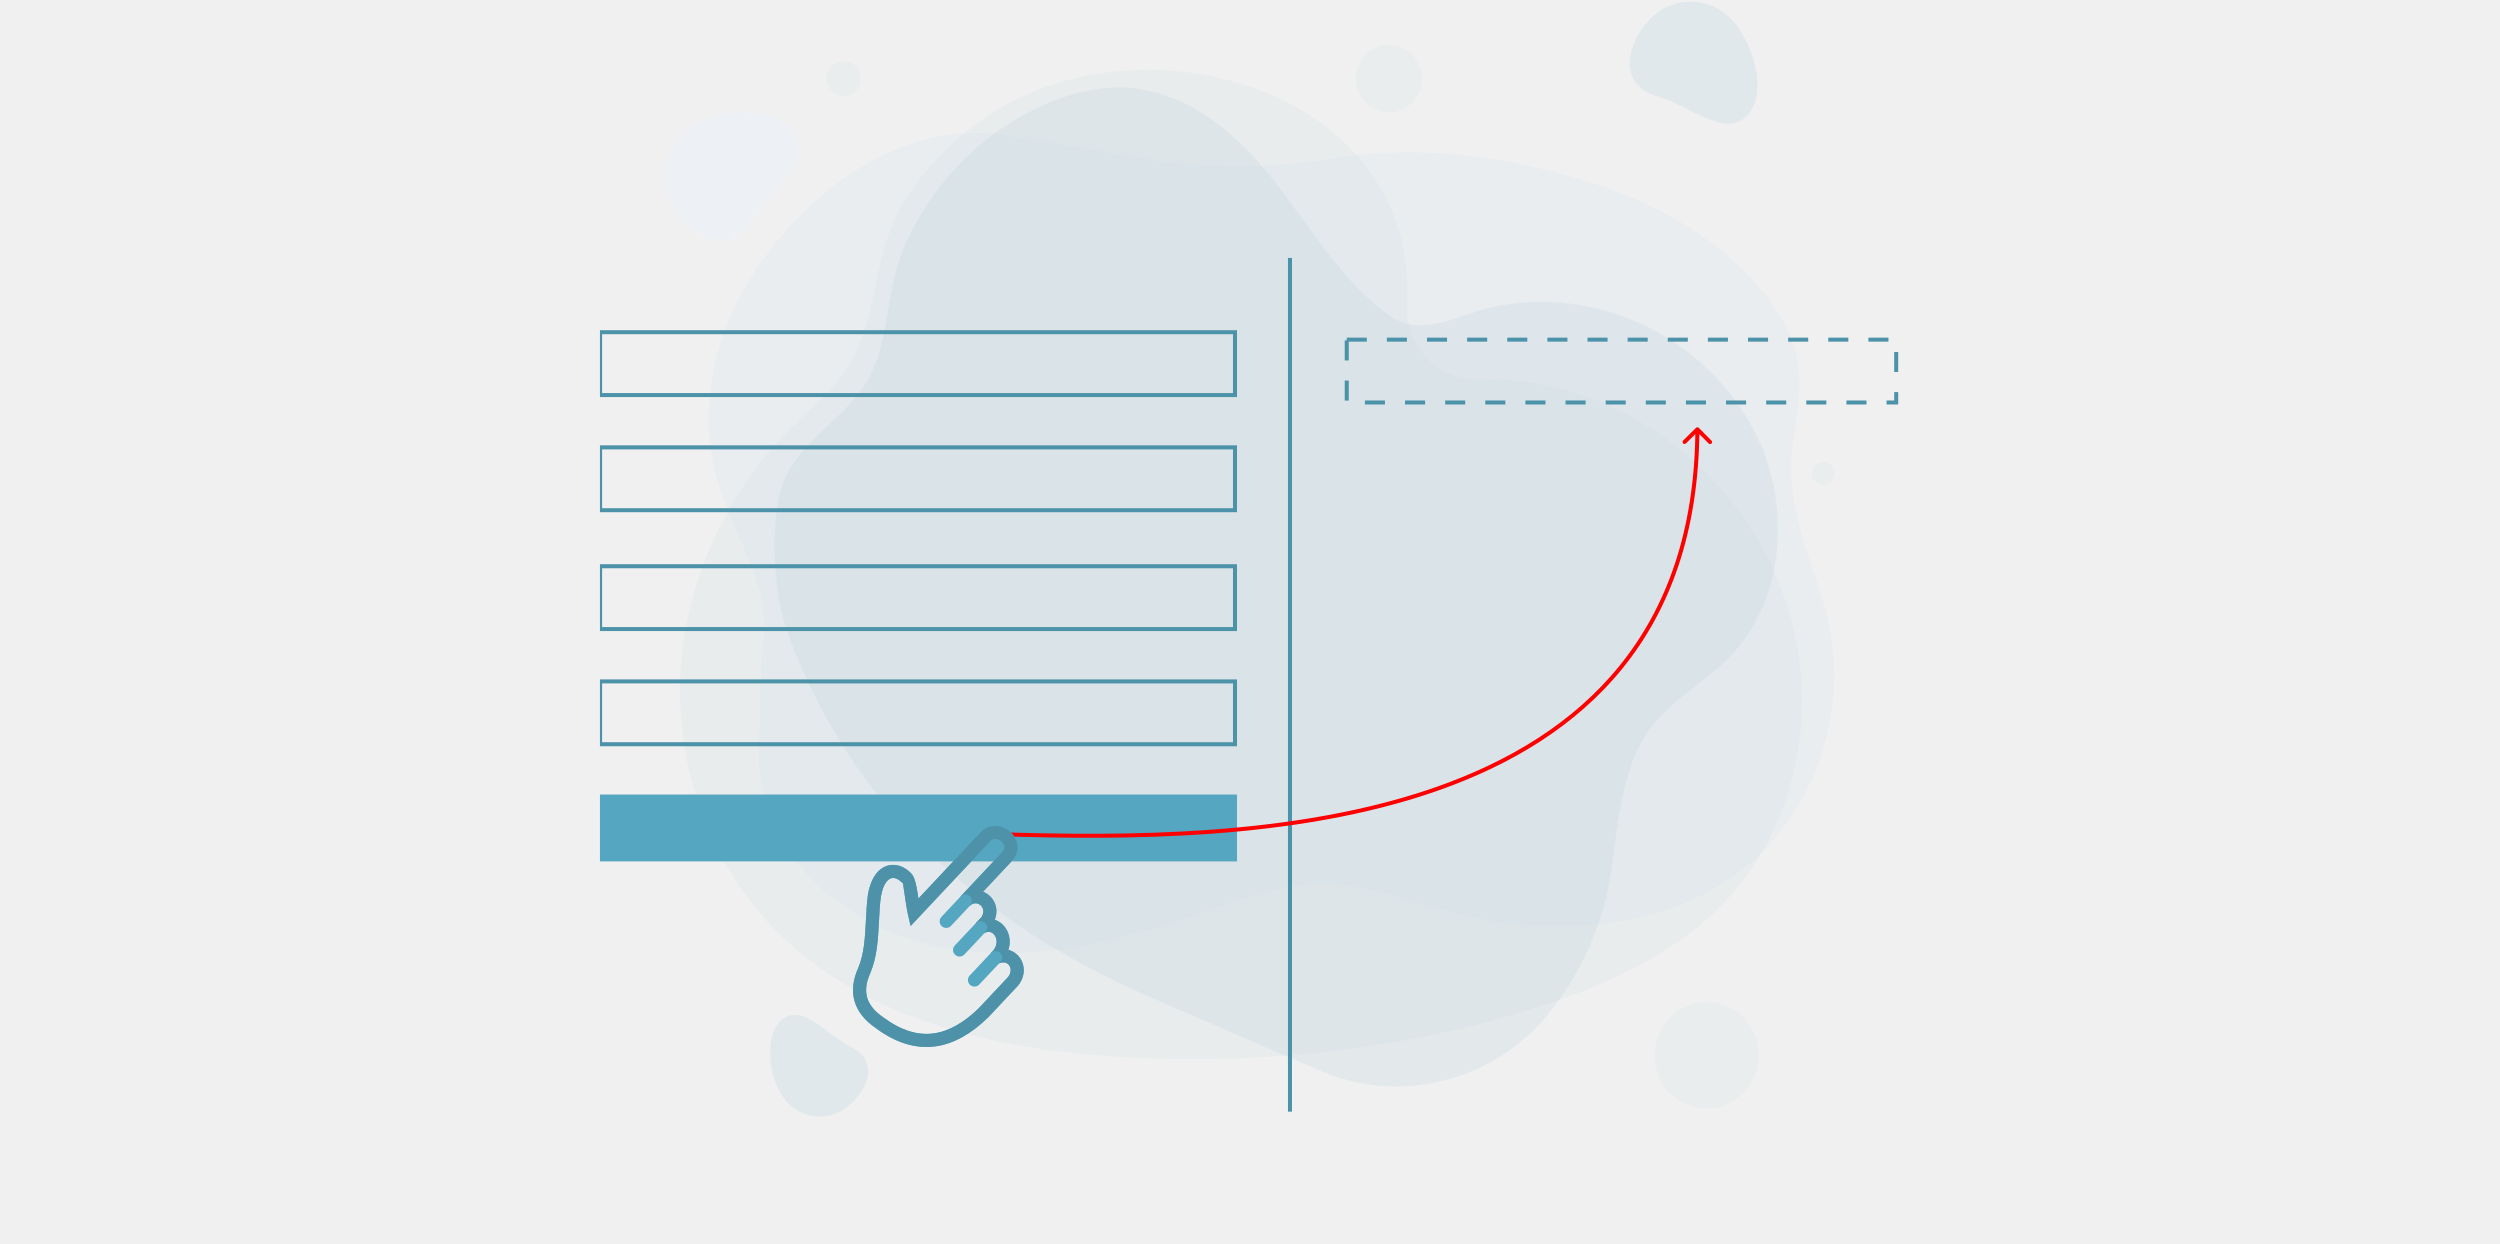
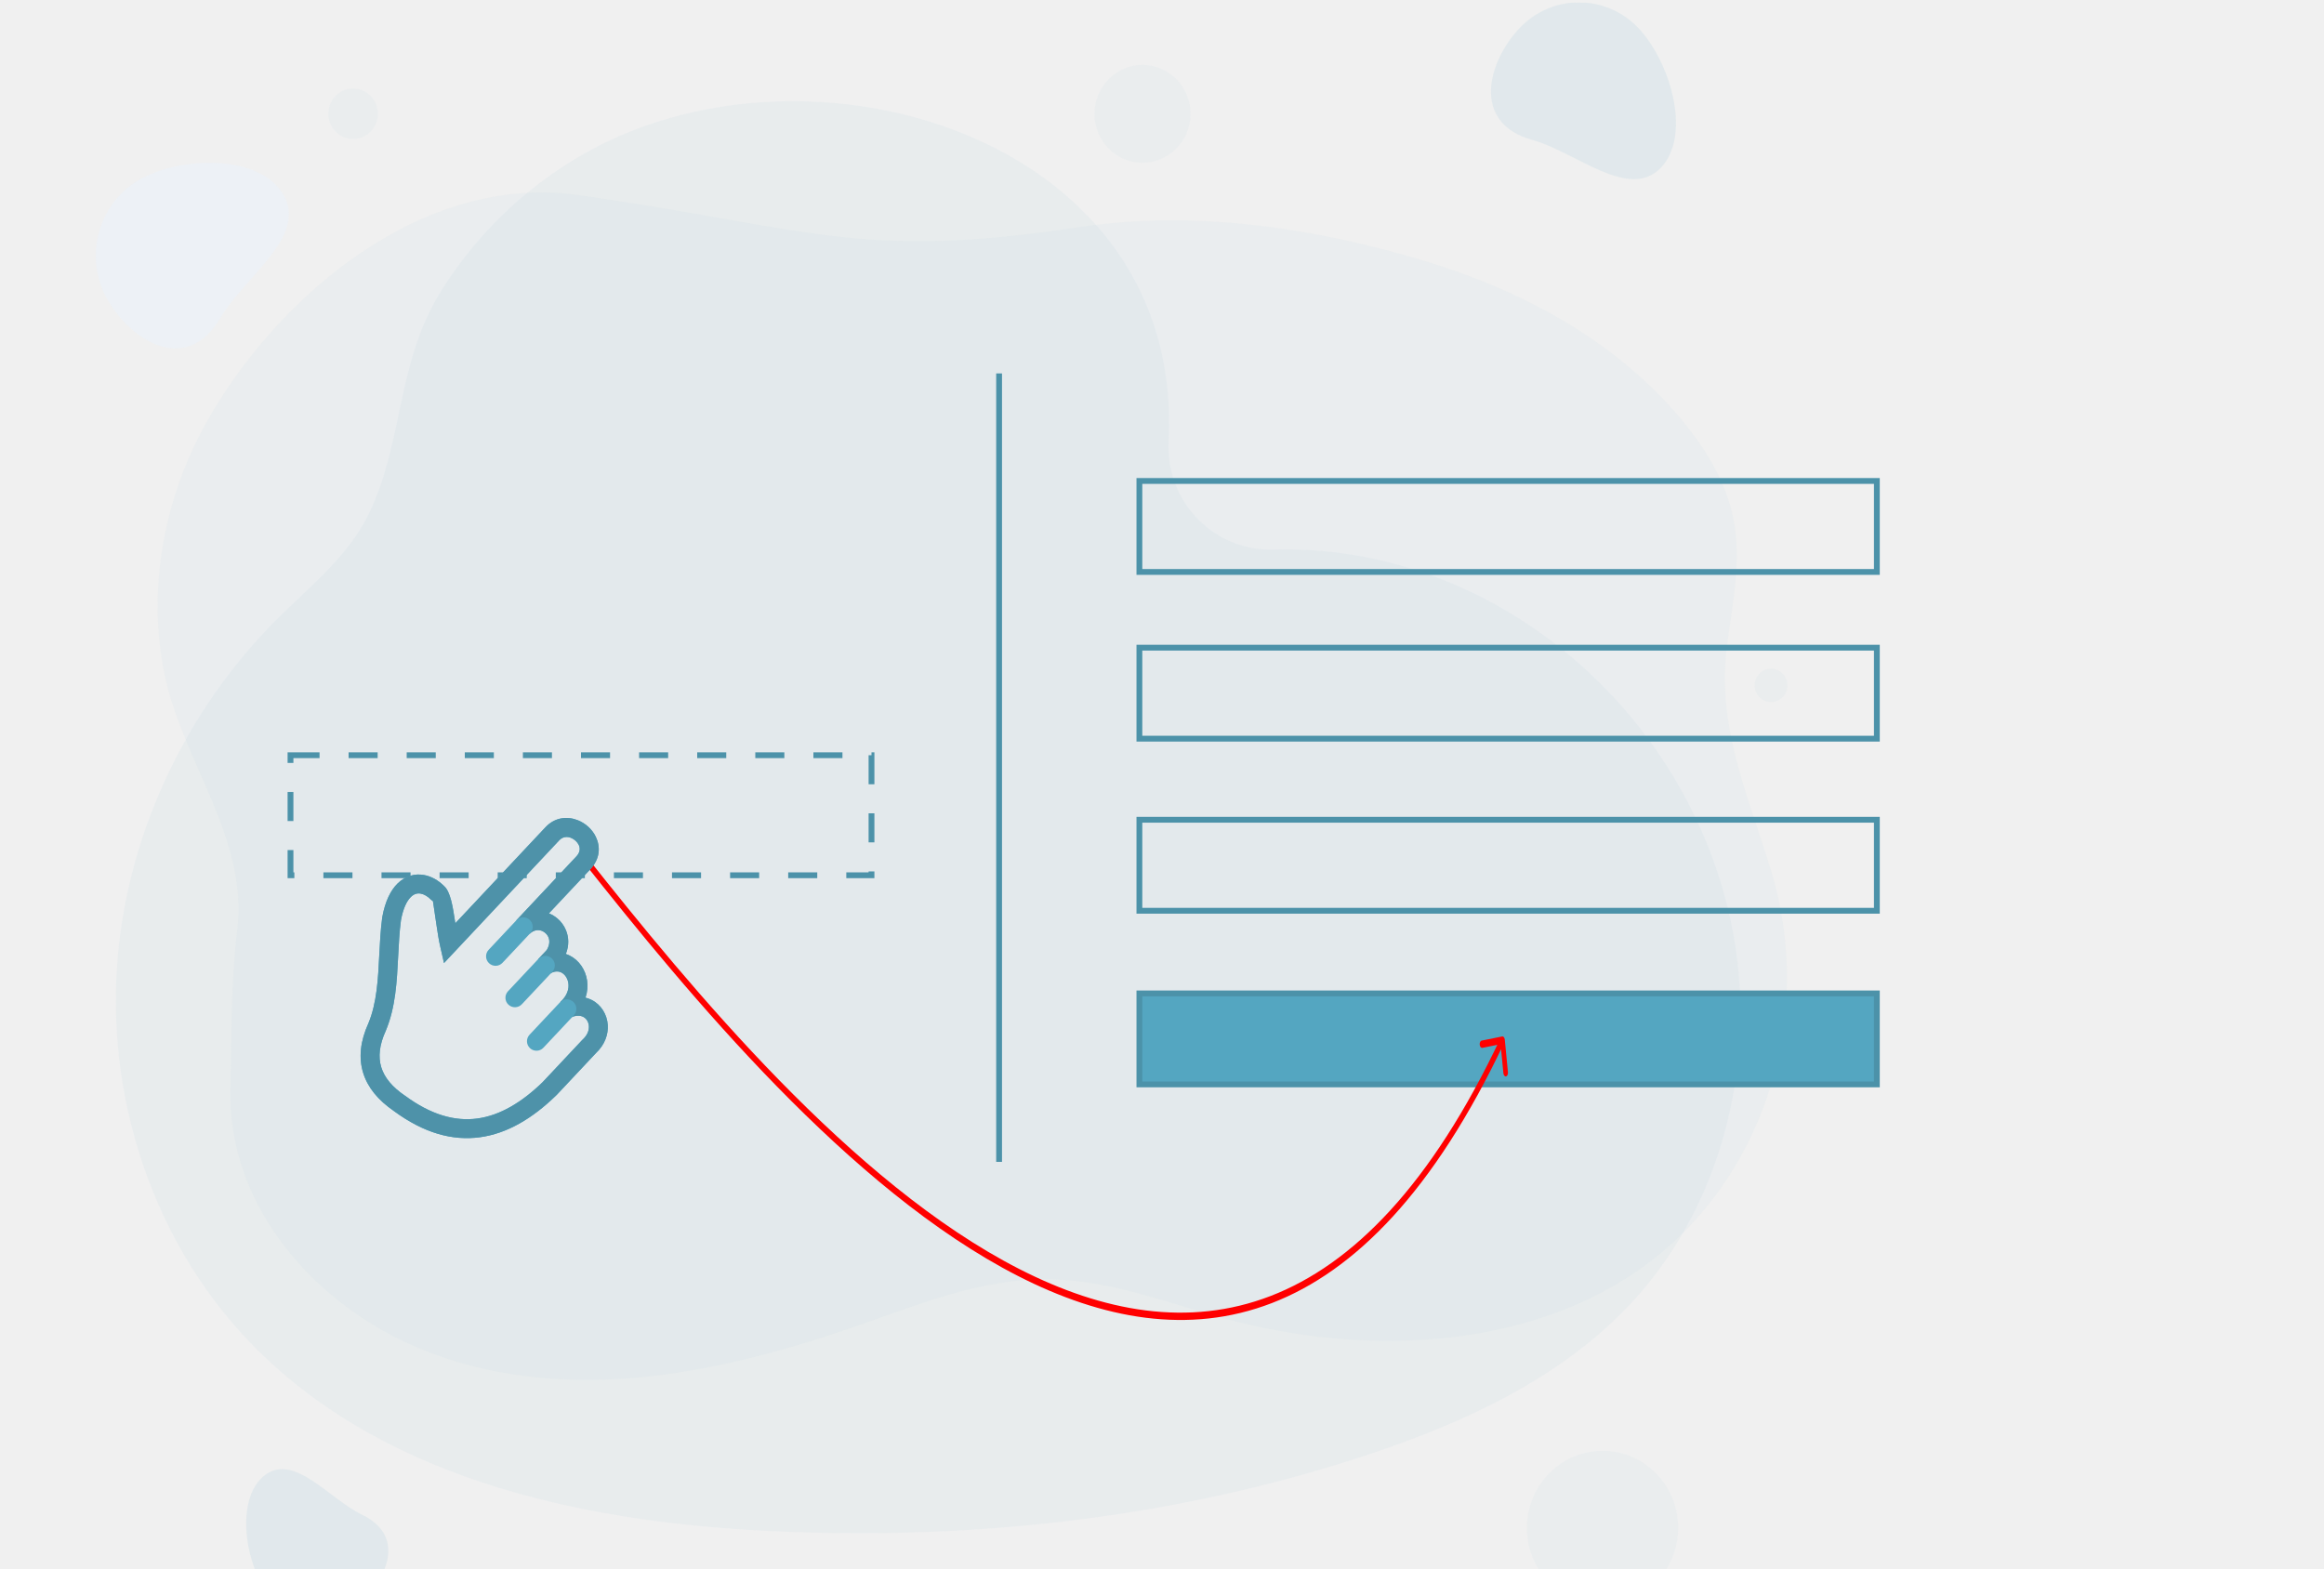
- <svg xmlns="http://www.w3.org/2000/svg" width="824" height="410" viewBox="0 0 324 310" fill="none">
+ <svg xmlns="http://www.w3.org/2000/svg" width="400" height="270" viewBox="0 0 400 270" fill="none">
  <g clip-path="url(#clip0_21811_110073)">
    <g opacity="0.41">
      <path d="M20.436 181.515C19.922 176.701 19.801 171.849 20.093 167.016C21.472 144.322 31.762 122.44 47.718 106.546C53.41 100.876 59.959 95.719 63.484 88.444C69.423 76.19 68.242 62.535 75.763 50.351C83.29 38.154 94.666 28.349 107.77 22.926C146.848 6.765 203.698 26.7 201.126 75.829C201.119 76.006 201.107 76.26 201.107 76.584C200.948 86.77 209.193 94.888 219.146 94.603C255.899 93.55 288.936 120.728 297.53 156.912C303.057 180.183 297.225 206.32 281.193 223.845C269.226 236.923 252.679 244.636 236.011 250.217C202.599 261.405 167.041 265.262 131.927 263.517C99.055 261.887 64.081 254.13 41.646 229.598C29.679 216.513 22.336 199.312 20.424 181.508L20.436 181.515Z" fill="#a5c9db3d" />
    </g>
    <g opacity="0.31">
      <path d="M204.911 19.765C205.009 15.111 201.387 11.26 196.82 11.163C192.254 11.067 188.472 14.762 188.374 19.416C188.275 24.071 191.897 27.922 196.464 28.018C201.03 28.114 204.812 24.419 204.911 19.765Z" fill="#a5c9db3d" />
    </g>
    <g opacity="0.31">
      <path d="M56.514 19.811C56.634 22.208 58.641 24.054 60.992 23.927C63.348 23.8 65.159 21.758 65.038 19.354C64.917 16.956 62.91 15.111 60.56 15.238C58.203 15.364 56.393 17.407 56.514 19.811Z" fill="#a5c9db3d" />
    </g>
    <g opacity="0.31">
      <path d="M302.008 118.121C302.09 119.707 303.412 120.931 304.974 120.848C306.531 120.766 307.731 119.409 307.649 117.823C307.566 116.237 306.245 115.013 304.682 115.096C303.126 115.178 301.925 116.535 302.008 118.121Z" fill="#a5c9db3d" />
    </g>
    <g opacity="0.31">
      <path d="M288.843 263.282C288.997 255.952 283.293 249.888 276.103 249.738C268.913 249.588 262.96 255.408 262.806 262.738C262.652 270.068 268.356 276.132 275.546 276.282C282.736 276.432 288.69 270.612 288.843 263.282Z" fill="#a5c9db3d" />
    </g>
    <path opacity="0.8" d="M18.475 51.537C14.397 44.37 16.798 35.192 23.83 31.031C30.862 26.87 44.747 26.414 48.825 33.581C52.903 40.748 42.105 47.649 37.919 54.752C32.081 64.659 22.553 58.704 18.482 51.537H18.475Z" fill="#ECF1F7" />
    <path opacity="0.8" d="M61.37 276.088C56.32 279.805 49.275 278.644 45.636 273.494C41.996 268.344 40.611 257.587 45.667 253.87C50.717 250.153 56.694 258.018 62.322 260.733C70.167 264.513 66.432 272.371 61.376 276.088H61.37Z" fill="#a5c9db3d" />
    <path opacity="0.8" d="M261.572 4.805C267.048 -0.942 276.049 -1.075 281.677 4.5C287.304 10.075 291.344 23.122 285.869 28.868C280.393 34.615 271.278 26.185 263.707 24.08C253.143 21.143 256.097 10.551 261.572 4.805Z" fill="#a5c9db3d" />
    <path opacity="0.32" d="M30.73 83.35C27.033 93.98 26.023 105.593 28.417 116.578C31.632 131.35 42.716 144.34 40.829 160.095C39.699 169.551 39.895 178.215 39.667 187.507C39.197 206.579 52.549 222.372 68.206 230.275C80.923 236.694 95.387 238.387 109.342 237.163C121.906 236.059 134.274 232.768 146.216 228.683C157.725 224.751 168.892 219.86 181.304 220.228C191.626 220.533 201.192 224.364 210.987 227.021C234.369 233.37 262.032 232.469 281.907 218.706C303.695 203.624 312.492 175 304.876 149.985C300.792 136.57 295.342 124.938 297.311 110.648C298.283 103.614 299.731 96.46 298.391 89.489C297.158 83.071 293.639 77.299 289.46 72.276C278.191 58.722 262.159 50.077 245.485 44.996C226.568 39.231 205.575 36.085 185.909 39.072C147.708 44.876 139.393 39.231 99.458 33.567C72.704 29.774 47.594 51.016 35.398 72.923C33.55 76.246 31.987 79.741 30.73 83.35Z" fill="#a5c9db3d" />
-     <g opacity="0.83">
-       <path opacity="0.81" d="M49.218 114.048C54.719 106.798 63.225 101.876 67.392 93.542C72.378 83.572 71.33 71.8 75.789 61.608C82.376 46.55 94.299 33.764 109.232 26.743C116.429 23.356 124.331 21.301 132.036 21.891C143.914 22.798 154.16 29.863 162.17 38.292C174.093 50.844 182.528 68.667 196.839 78.72C204.735 84.269 214.015 78.384 222.387 76.513C231.852 74.4 241.684 74.895 250.723 77.464C267.372 82.195 281.708 94.107 288.88 109.805C296.534 126.568 295.448 149.744 281.08 164.16C274.435 170.826 265.416 175.285 260.486 183.27C254.293 193.292 253.569 206.839 251.841 217.983C249.936 230.288 244.664 242.281 236.749 252.233C236.66 252.347 236.571 252.461 236.476 252.569C222.717 269.643 199.24 275.402 179.447 266.84C179.447 266.84 137.34 248.624 137.334 248.624C94.604 230.142 62.164 200.357 46.595 157.19C43.222 147.847 42.003 127.932 46.297 118.817C47.11 117.099 48.107 115.519 49.225 114.041L49.218 114.048Z" fill="#a5c9db3d" />
+     <line x1="171.961" y1="64.28" x2="171.961" y2="200" stroke="#4c92a9" />
+     <rect x="196.109" y="82.79" width="126.931" height="15.663" stroke="#4c92a9" />
+     <rect x="196.109" y="111.487" width="126.931" height="15.663" stroke="#4c92a9" />
+     <rect x="196.109" y="141.11" width="126.931" height="15.663" stroke="#4c92a9" />
+     <rect x="196.109" y="171" width="126.931" height="15.663" stroke="#4c92a9" fill="#54a6c1" />
+     <rect x="50" y="130" width="100" height="20.663" stroke="#4c92a9" stroke-dasharray="5 5" />
+     <g transform="rotate(50) translate(-20 -190) skewX(25)">
+       <path d="M273.851 106.624C273.657 106.428 273.34 106.426 273.144 106.62L269.945 109.785C269.748 109.979 269.747 110.295 269.941 110.492C270.135 110.688 270.452 110.69 270.648 110.496L273.492 107.683L276.305 110.527C276.499 110.723 276.815 110.725 277.012 110.53C277.208 110.336 277.21 110.02 277.016 109.823L273.851 106.624ZM100.528 208.427C129.931 209.283 173.118 209.649 209.033 196.961C226.999 190.614 243.175 180.99 254.895 166.5C266.621 152.003 273.855 132.674 273.996 106.978L272.996 106.973C272.856 132.472 265.683 151.573 254.118 165.871C242.547 180.176 226.549 189.712 208.699 196.018C172.983 208.636 129.973 208.284 100.558 207.428L100.528 208.427Z" fill="red" />
    </g>
-     <line x1="171.961" y1="64.28" x2="171.961" y2="277.035" stroke="#4c92a9" />
-     <rect x="0.039" y="82.79" width="158.223" height="15.663" stroke="#4c92a9" />
-     <rect x="-0.461" y="198.005" width="159.223" height="16.663" fill="#54a6c1" />
-     <rect x="186.109" y="84.642" width="136.931" height="15.663" stroke="#4c92a9" stroke-dasharray="5 5" />
-     <rect x="0.039" y="111.487" width="158.223" height="15.663" stroke="#4c92a9" />
-     <rect x="0.039" y="141.11" width="158.223" height="15.663" stroke="#4c92a9" />
-     <rect x="0.039" y="169.808" width="158.223" height="15.663" stroke="#4c92a9" />
-     <path d="M273.851 106.624C273.657 106.428 273.34 106.426 273.144 106.62L269.945 109.785C269.748 109.979 269.747 110.295 269.941 110.492C270.135 110.688 270.452 110.69 270.648 110.496L273.492 107.683L276.305 110.527C276.499 110.723 276.815 110.725 277.012 110.53C277.208 110.336 277.21 110.02 277.016 109.823L273.851 106.624ZM100.528 208.427C129.931 209.283 173.118 209.649 209.033 196.961C226.999 190.614 243.175 180.99 254.895 166.5C266.621 152.003 273.855 132.674 273.996 106.978L272.996 106.973C272.856 132.472 265.683 151.573 254.118 165.871C242.547 180.176 226.549 189.712 208.699 196.018C172.983 208.636 129.973 208.284 100.558 207.428L100.528 208.427Z" fill="red" />
-     <g clip-path="url(#clip1_21811_110073)">
+     <g clip-path="url(#clip1_21811_110073)" transform="translate(-1 -65)">
      <path fill-rule="evenodd" clip-rule="evenodd" d="M96.753 253.53C92.621 257.558 88.259 260.131 83.593 260.761C78.877 261.397 73.953 260.052 68.769 256.228L68.771 256.225C66.067 254.369 64.278 252.192 63.502 249.661C62.717 247.098 62.989 244.256 64.421 241.109C65.862 237.632 66.071 233.521 66.279 229.411C66.388 227.251 66.498 225.092 66.786 222.942L66.797 222.874C67.295 220.108 68.257 218.227 69.437 217.072C70.103 216.421 70.838 215.989 71.605 215.753C72.392 215.512 73.197 215.476 73.988 215.62C75.233 215.847 76.429 216.518 77.428 217.514C78.549 218.493 78.947 221.13 79.344 223.767L79.368 223.923L94.88 207.401C96.531 205.644 98.685 205.47 100.505 206.211C101.159 206.477 101.768 206.869 102.291 207.352C102.813 207.835 103.249 208.413 103.553 209.05C104.37 210.759 104.299 212.827 102.594 214.643L95.479 222.222C96.008 222.433 96.5 222.729 96.934 223.095C97.569 223.631 98.084 224.322 98.412 225.123C98.905 226.323 98.975 227.743 98.392 229.211C98.633 229.292 98.866 229.39 99.092 229.505C99.885 229.909 100.563 230.52 101.073 231.268C101.572 231.998 101.914 232.857 102.048 233.775C102.186 234.719 102.114 235.73 101.776 236.732C102.144 236.822 102.493 236.951 102.819 237.115C103.645 237.527 104.318 238.156 104.799 238.92C105.269 239.667 105.552 240.54 105.607 241.457C105.703 243.062 105.111 244.806 103.617 246.228L96.805 253.484L96.753 253.53ZM83.154 257.535C87.055 257.008 90.799 254.77 94.425 251.249L94.422 251.247L101.239 243.987L101.318 243.912C102.09 243.196 102.399 242.369 102.356 241.638C102.334 241.275 102.227 240.937 102.05 240.655C101.883 240.39 101.649 240.172 101.363 240.028C100.842 239.768 100.114 239.756 99.235 240.144L97.469 237.454C98.607 236.415 98.969 235.233 98.824 234.243C98.761 233.811 98.609 233.42 98.39 233.1C98.183 232.797 97.918 232.555 97.617 232.401C97.102 232.139 96.426 232.146 95.691 232.577L93.673 230.053L95.114 228.519C95.605 227.692 95.642 226.935 95.403 226.351C95.28 226.052 95.081 225.787 94.833 225.577C94.588 225.371 94.299 225.223 93.994 225.154C93.425 225.024 92.767 225.173 92.184 225.723L89.871 223.42L100.211 212.406C100.841 211.736 100.892 211.022 100.621 210.457C100.493 210.19 100.305 209.942 100.076 209.731C99.847 209.519 99.577 209.345 99.286 209.227C98.625 208.958 97.85 209.015 97.263 209.639L77.42 230.775L76.736 227.781C76.518 226.825 76.324 225.535 76.129 224.245C75.819 222.186 75.533 220.14 75.521 220.133L75.183 219.868C74.631 219.304 74.014 218.933 73.415 218.824C73.127 218.772 72.841 218.782 72.573 218.865C72.285 218.953 71.997 219.126 71.723 219.395C70.996 220.107 70.379 221.394 70.011 223.407C69.747 225.388 69.64 227.486 69.534 229.583C69.311 233.985 69.088 238.388 67.406 242.413L67.385 242.463C66.301 244.842 66.071 246.915 66.621 248.709C67.177 250.524 68.548 252.139 70.655 253.576L70.706 253.606C75.155 256.89 79.283 258.057 83.154 257.535Z" fill="#54a6c1" />
      <path fill-rule="evenodd" clip-rule="evenodd" d="M96.753 253.53C92.621 257.558 88.259 260.131 83.593 260.761C78.877 261.397 73.953 260.052 68.769 256.228L68.771 256.225C66.067 254.369 64.278 252.192 63.502 249.661C62.717 247.098 62.989 244.256 64.421 241.109C65.862 237.632 66.071 233.521 66.279 229.411C66.388 227.251 66.498 225.092 66.786 222.942L66.797 222.874C67.295 220.108 68.257 218.227 69.437 217.072C70.103 216.421 70.838 215.989 71.605 215.753C72.392 215.512 73.197 215.476 73.988 215.62C75.233 215.847 76.429 216.518 77.428 217.514C78.549 218.493 78.947 221.13 79.344 223.767L79.368 223.923L94.88 207.401C96.531 205.644 98.685 205.47 100.505 206.211C101.159 206.477 101.768 206.869 102.291 207.352C102.813 207.835 103.249 208.413 103.553 209.05C104.37 210.759 104.299 212.827 102.594 214.643L95.479 222.222C96.008 222.433 96.5 222.729 96.934 223.095C97.569 223.631 98.084 224.322 98.412 225.123C98.905 226.323 98.975 227.743 98.392 229.211C98.633 229.292 98.866 229.39 99.092 229.505C99.885 229.909 100.563 230.52 101.073 231.268C101.572 231.998 101.914 232.857 102.048 233.775C102.186 234.719 102.114 235.73 101.776 236.732C102.144 236.822 102.493 236.951 102.819 237.115C103.645 237.527 104.318 238.156 104.799 238.92C105.269 239.667 105.552 240.54 105.607 241.457C105.703 243.062 105.111 244.806 103.617 246.228L96.805 253.484L96.753 253.53ZM83.154 257.535C87.055 257.008 90.799 254.77 94.425 251.249L94.422 251.247L101.239 243.987L101.318 243.912C102.09 243.196 102.399 242.369 102.356 241.638C102.334 241.275 102.227 240.937 102.05 240.655C101.883 240.39 101.649 240.172 101.363 240.028C100.842 239.768 100.114 239.756 99.235 240.144L97.469 237.454C98.607 236.415 98.969 235.233 98.824 234.243C98.761 233.811 98.609 233.42 98.39 233.1C98.183 232.797 97.918 232.555 97.617 232.401C97.102 232.139 96.426 232.146 95.691 232.577L93.673 230.053L95.114 228.519C95.605 227.692 95.642 226.935 95.403 226.351C95.28 226.052 95.081 225.787 94.833 225.577C94.588 225.371 94.299 225.223 93.994 225.154C93.425 225.024 92.767 225.173 92.184 225.723L89.871 223.42L100.211 212.406C100.841 211.736 100.892 211.022 100.621 210.457C100.493 210.19 100.305 209.942 100.076 209.731C99.847 209.519 99.577 209.345 99.286 209.227C98.625 208.958 97.85 209.015 97.263 209.639L77.42 230.775L76.736 227.781C76.518 226.825 76.324 225.535 76.129 224.245C75.819 222.186 75.533 220.14 75.521 220.133L75.183 219.868C74.631 219.304 74.014 218.933 73.415 218.824C73.127 218.772 72.841 218.782 72.573 218.865C72.285 218.953 71.997 219.126 71.723 219.395C70.996 220.107 70.379 221.394 70.011 223.407C69.747 225.388 69.64 227.486 69.534 229.583C69.311 233.985 69.088 238.388 67.406 242.413L67.385 242.463C66.301 244.842 66.071 246.915 66.621 248.709C67.177 250.524 68.548 252.139 70.655 253.576L70.706 253.606C75.155 256.89 79.283 258.057 83.154 257.535Z" fill="#4e92a9" />
      <path fill-rule="evenodd" clip-rule="evenodd" d="M89.868 223.421C90.484 222.764 91.518 222.732 92.176 223.35C92.835 223.969 92.868 225.002 92.251 225.659L87.484 230.736C86.867 231.393 85.834 231.425 85.176 230.807C84.517 230.188 84.484 229.155 85.1 228.498L89.868 223.421Z" fill="#54a6c1" />
      <path fill-rule="evenodd" clip-rule="evenodd" d="M93.672 230.053C94.289 229.396 95.322 229.364 95.981 229.982C96.639 230.6 96.673 231.633 96.056 232.29L90.819 237.868C90.203 238.525 89.169 238.557 88.511 237.939C87.852 237.321 87.819 236.288 88.436 235.63L93.672 230.053Z" fill="#54a6c1" />
      <path fill-rule="evenodd" clip-rule="evenodd" d="M97.379 237.538C97.996 236.881 99.029 236.849 99.688 237.468C100.346 238.086 100.38 239.119 99.763 239.776L94.526 245.354C93.909 246.01 92.876 246.042 92.218 245.424C91.559 244.806 91.526 243.773 92.142 243.116L97.379 237.538Z" fill="#54a6c1" />
    </g>
  </g>
  <defs>
    <clipPath id="clip0_21811_110073">
      <rect width="324" height="309.19" fill="white" transform="translate(0 0.405273)" />
    </clipPath>
    <clipPath id="clip1_21811_110073">
      <rect width="44.892" height="58.787" fill="white" transform="matrix(0.729032 0.68448 -0.684476 0.729035 89.6758 195.508)" />
    </clipPath>
  </defs>
</svg>
